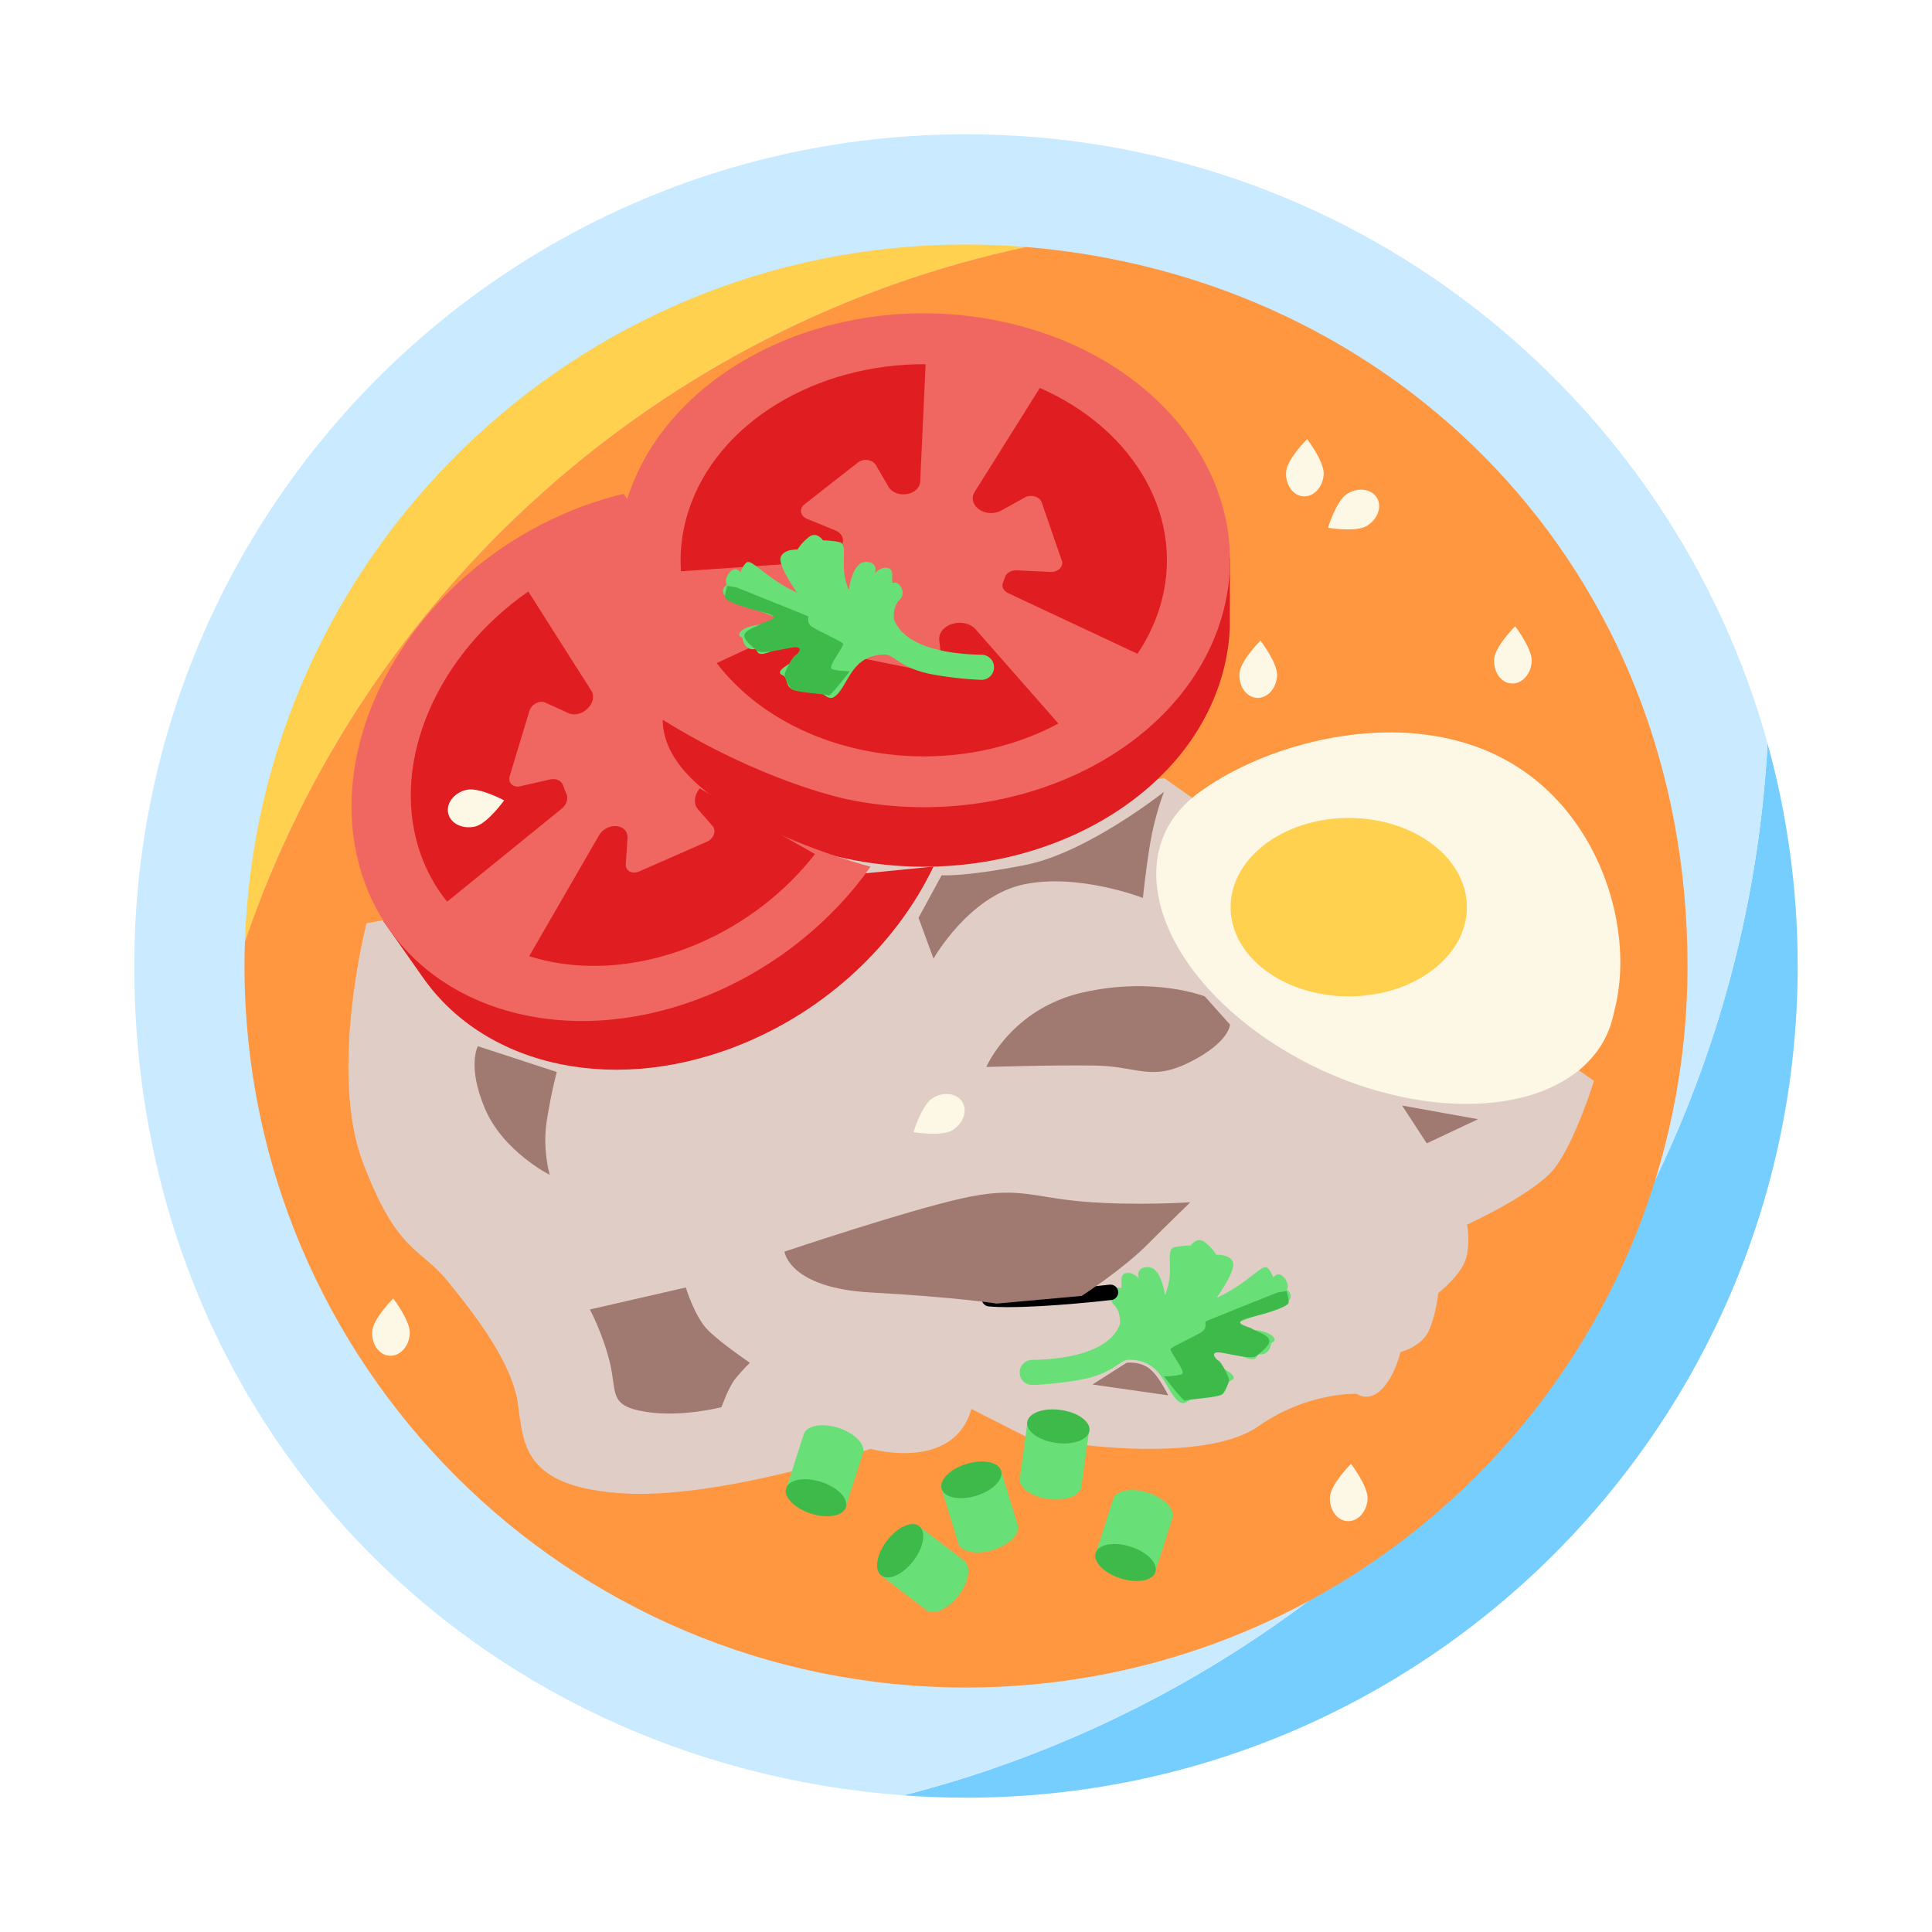
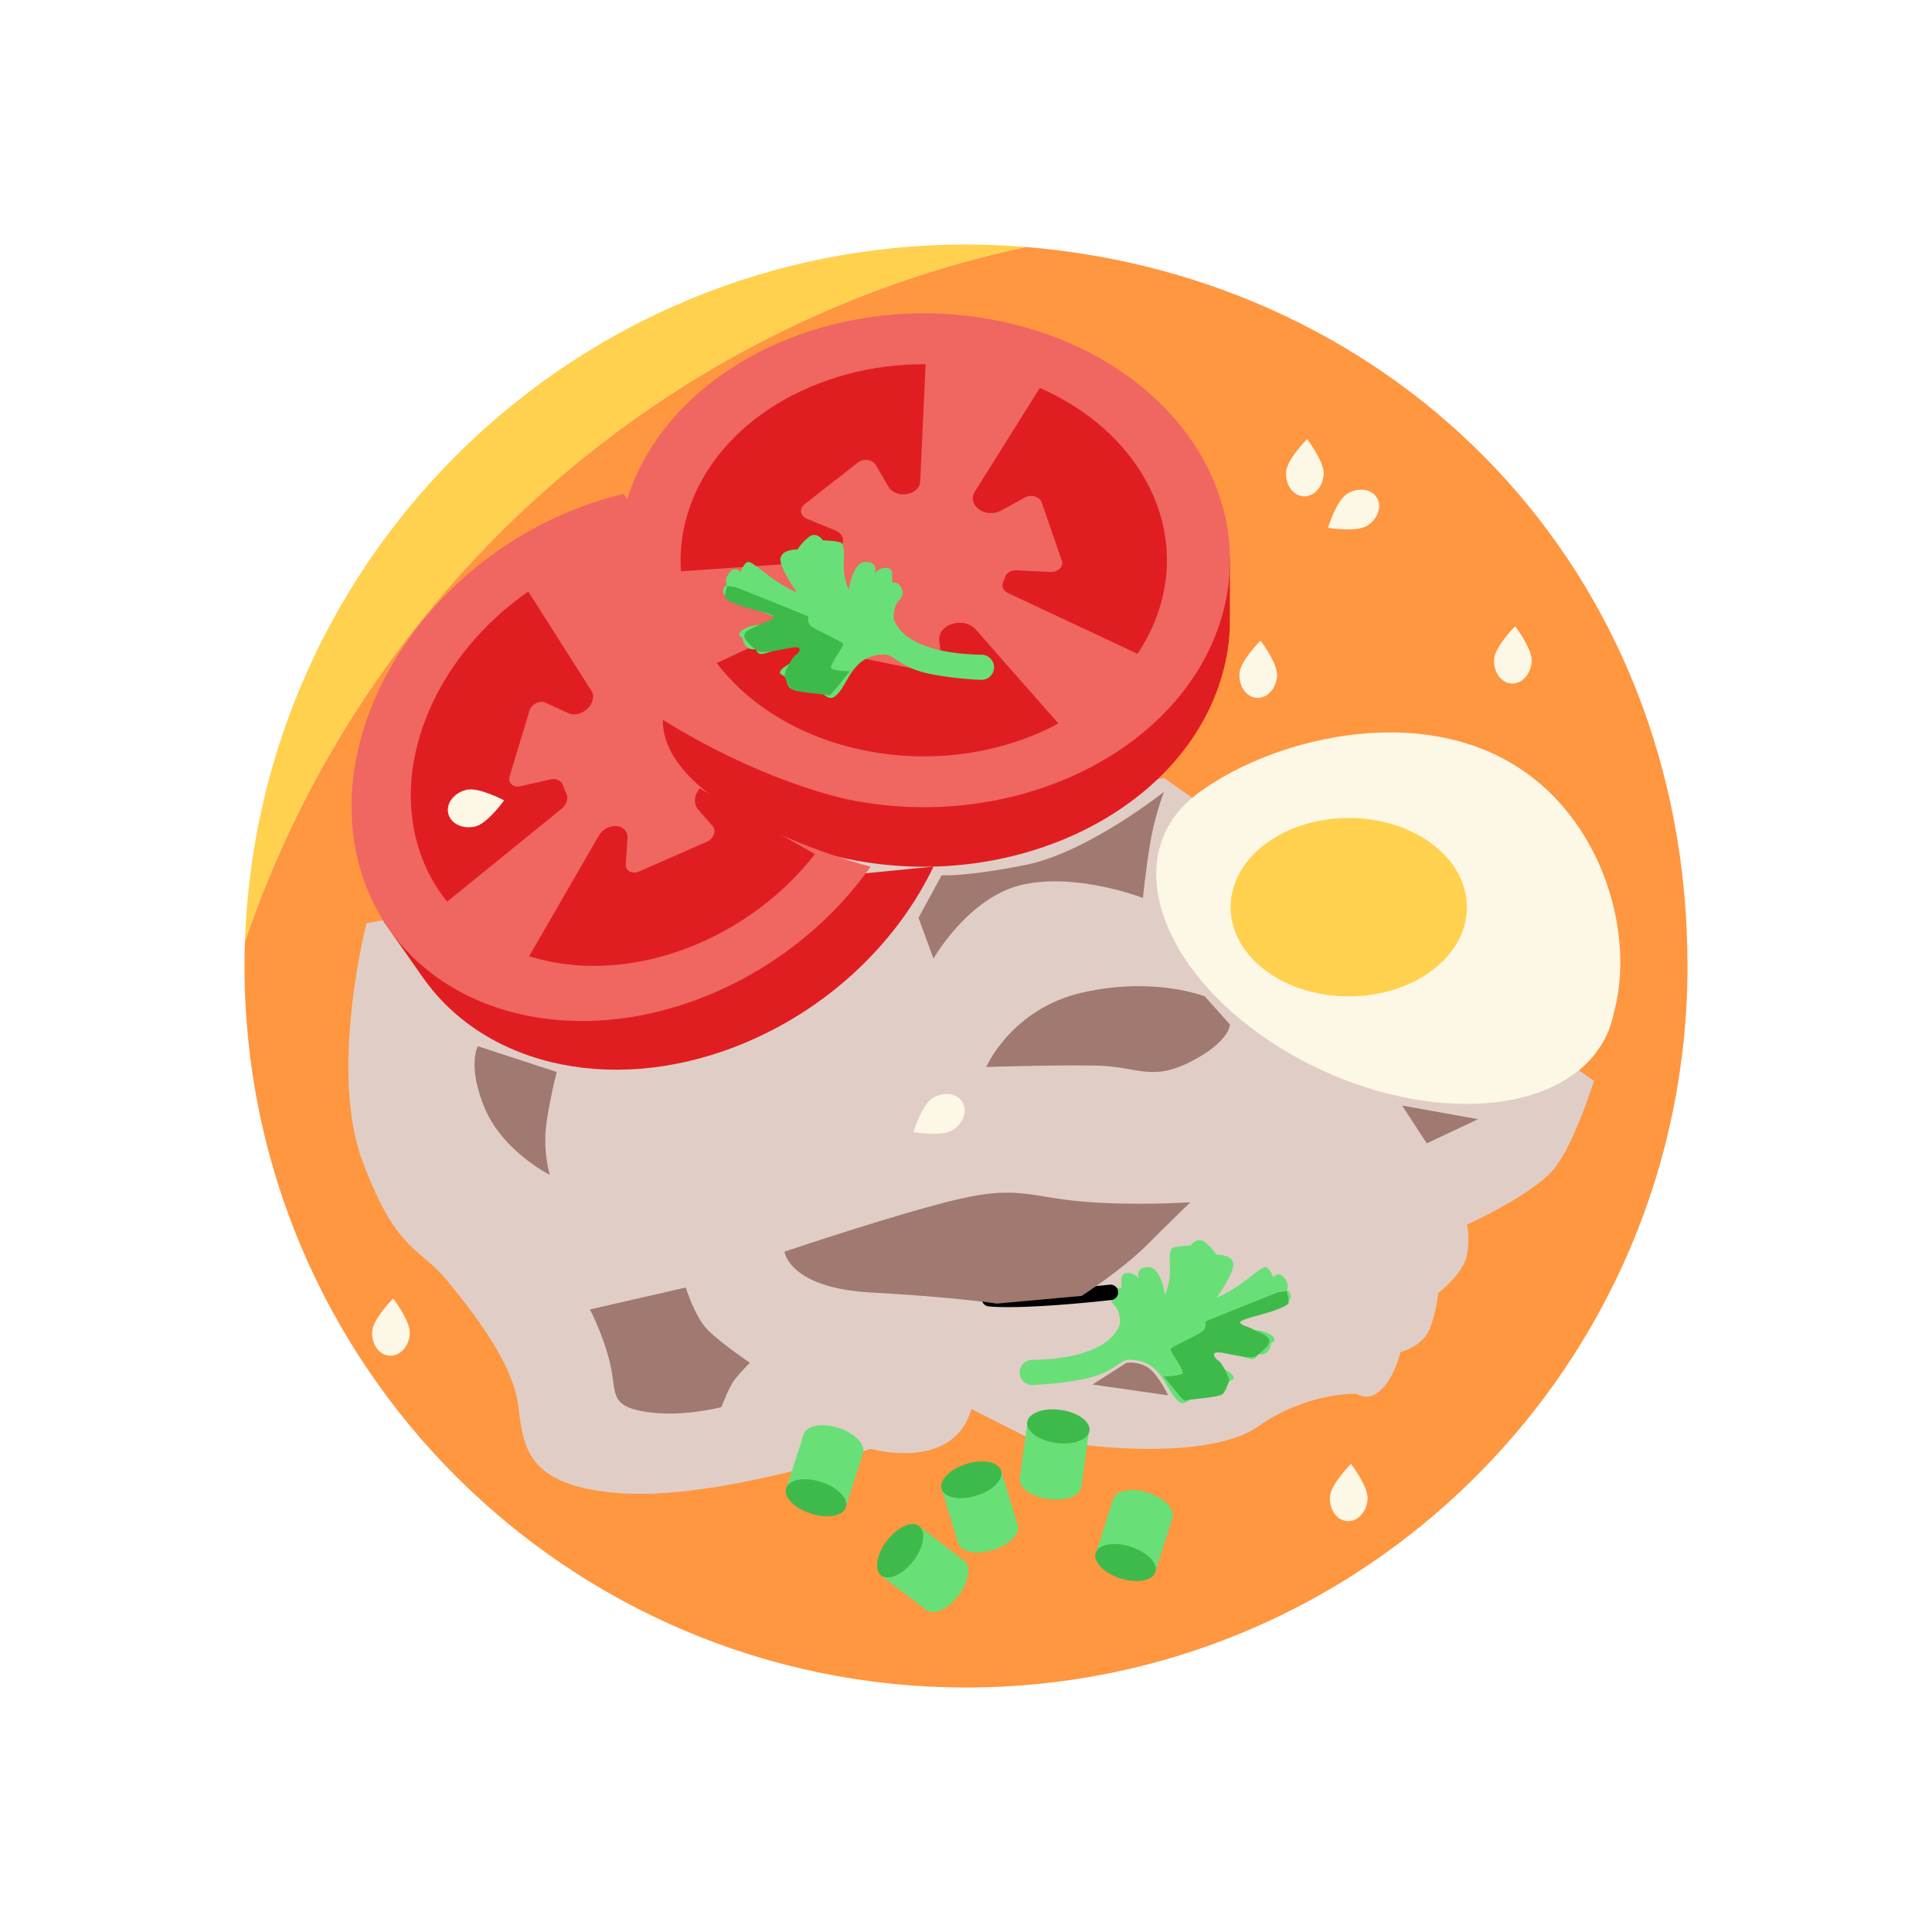
<svg xmlns="http://www.w3.org/2000/svg" t="1795477632221" class="icon" viewBox="0 0 1024 1024" version="1.1" p-id="9610" width="1024" height="1024">
-   <path d="M936.847 394.035c-14.776 269.763-204.698 492.861-458.004 557.548 10.947 0.809 22.006 1.229 33.157 1.229 243.456 0 440.812-197.356 440.812-440.812 0-40.858-5.571-80.415-15.974-117.965z" fill="#76CEFF" p-id="9611" />
-   <path d="M936.847 394.035C885.268 207.862 714.598 71.178 512 71.178c-243.456 0-440.812 197.356-440.812 440.812S250.88 934.615 478.843 951.572c253.297-64.686 443.218-287.785 458.004-557.548z" fill="#CAEAFF" p-id="9612" />
  <path d="M543.846 130.918a385.597 385.597 0 0 0-31.846-1.331c-206.92 0-375.419 164.342-382.177 369.613 62.822-185.252 219.843-327.025 414.024-368.282z" fill="#FFD14F" p-id="9613" />
  <path d="M129.823 499.2c-0.143 4.25-0.236 8.509-0.236 12.8 0 211.2 171.213 382.413 382.413 382.413S894.413 723.2 894.413 512 740.147 147.108 543.846 130.918c-194.181 41.267-351.201 183.03-414.024 368.282z" fill="#FF9640" p-id="9614" />
  <path d="M461.404 767.928s43.909 12.452 53.453-21.135l29.952 15.186 32.451 4.116s63.508 8.233 89.651-10.107c26.132-18.33 52.142-17.234 52.142-17.234s6.41 4.833 13.537-2.673 9.646-19.456 9.646-19.456 11.54-2.775 15.35-11.889c3.809-9.114 4.69-19.395 4.69-19.395s13.414-10.199 15.227-20.091 0-16.138 0-16.138 35.318-16.087 46.182-29.604c10.875-13.517 21.156-46.592 21.156-46.592L616.96 412.344l-422.707 77.005s-20.265 78.438-1.905 126.781 29.891 44.483 45.025 63.048c15.135 18.565 34.028 43.397 37.1 64.635s2.355 43.786 54.067 47.606 132.874-23.491 132.874-23.491z" fill="#E0CEC6" p-id="9615" />
  <path d="M547.031 720.763c12.739-0.143 40.1-2.396 46.469-18.627 0 0 1.024-6.615-3.082-10.578s0.963-9.994 3.195-8.96c2.232 1.024-1.147-6.902 2.97-7.782 4.116-0.881 7.055 2.796 7.055 2.796s-2.355-6.021 4.844-6.021 8.96 14.838 8.96 14.838 2.499-5.437 2.642-11.899-1.024-12.493 2.058-13.373c3.082-0.881 8.96-1.024 8.96-1.024s3.379-4.997 7.496-1.761 6.021 6.615 6.021 6.615 7.639-0.297 8.96 4.26-8.673 18.514-8.673 18.514 5.437-2.058 13.076-7.496c7.639-5.437 11.756-9.841 13.66-8.376s3.236 5.14 3.236 5.14 2.499-3.676 5.734 0.143c3.236 3.82 1.464 6.461 1.464 6.461s3.082 1.915 1.618 4.997-37.612 16.015-37.612 16.015 4.557-0.737 16.456 0c11.899 0.737 14.1 5.294 12.636 6.318l-1.464 1.024s-0.44 7.055-7.199 5.734c-1.464 7.055-10.281-2.355-22.036-1.464-8.387 0.625-13.076 0.881-13.076 0.881s3.379 1.178 12.493 5.734 12.196 7.342 8.52 8.817 0 9.697-10.875 7.342c-10.875-2.355-11.899 9.114-18.074 2.642-6.175-6.461-8.079-20.716-24.832-21.012-5.458-0.092-8.079 7.496-26.45 10.721-10.363 1.823-19.128 2.478-24.801 2.703-3.779 0.154-6.932-2.867-6.932-6.656 0-3.645 2.929-6.615 6.574-6.656zM467.087 835.113l23.9 18.278c3.871 2.959 11.489-0.502 17.019-7.731s6.881-15.493 3.011-18.452l-23.9-18.278M499.087 789.166l8.796 28.774c1.423 4.659 9.636 6.277 18.34 3.615s14.612-8.591 13.189-13.251l-8.796-28.774M448.205 798.884l9.185-28.652c1.485-4.639-4.332-10.65-13.005-13.425-8.673-2.775-16.896-1.27-18.391 3.369l-9.185 28.652M612.25 833.229l9.185-28.652c1.485-4.639-4.332-10.65-13.005-13.425-8.673-2.775-16.896-1.27-18.391 3.369l-9.185 28.652M544.584 753.746l-4.086 29.809c-0.666 4.823 6.113 9.738 15.135 10.967 9.021 1.239 16.865-1.679 17.531-6.502l4.086-29.809" fill="#68E077" p-id="9616" />
  <path d="M559.741 764.766a16.486 8.817 7.8 1 0 2.393-17.47 16.486 8.817 7.8 1 0-2.393 17.47Z" fill="#3EBA4A" p-id="9617" />
  <path d="M534.62 692.828c-3.953 0-7.567-0.123-10.609-0.41-2.253-0.215-3.901-2.212-3.697-4.465s2.222-3.901 4.465-3.697c18.719 1.761 62.894-3.308 63.334-3.359 2.243-0.256 4.28 1.352 4.536 3.594s-1.352 4.28-3.594 4.536c-1.556 0.184-32.942 3.779-54.446 3.779z" p-id="9618" />
  <path d="M703.877 279.736s14.899 2.529 20.664-1.044c5.775-3.574 8.1-10.271 5.192-14.961s-9.933-5.601-15.708-2.028c-5.775 3.574-10.148 18.033-10.148 18.033zM484.178 600.044s14.899 2.529 20.664-1.044 8.1-10.271 5.192-14.961-9.933-5.601-15.708-2.028c-5.775 3.574-10.148 18.033-10.148 18.033zM803.052 331.94s-10.711 10.66-11.151 17.428 3.666 12.554 9.165 12.913 10.332-4.844 10.772-11.612c0.44-6.769-8.786-18.739-8.786-18.739zM668.088 339.548s-10.711 10.66-11.151 17.428c-0.44 6.769 3.666 12.554 9.165 12.913s10.332-4.844 10.772-11.612c0.44-6.769-8.786-18.739-8.786-18.739zM716.052 775.885s-10.711 10.66-11.151 17.428c-0.44 6.769 3.666 12.554 9.165 12.913 5.509 0.358 10.332-4.844 10.772-11.612 0.44-6.769-8.786-18.739-8.786-18.739zM208.415 688.23s-10.711 10.66-11.151 17.428 3.666 12.554 9.165 12.913c5.509 0.358 10.332-4.844 10.772-11.612 0.44-6.769-8.786-18.739-8.786-18.739zM692.797 232.735s-10.711 10.66-11.151 17.428c-0.44 6.769 3.666 12.554 9.165 12.913 5.509 0.358 10.332-4.844 10.772-11.612 0.44-6.769-8.786-18.739-8.786-18.739z" fill="#FDF7E5" p-id="9619" />
  <path d="M821.576 540.631c-2.744 0-5.53-0.901-7.956-2.632-3.205-2.273-5.591-5.765-6.717-9.83-2.12-7.639 3.83-20.521 5.038-23.02a4.099 4.099 0 0 1 5.919-1.649c2.335 1.516 14.06 9.482 16.189 17.121 1.126 4.065 0.881 8.294-0.686 11.889-1.679 3.84-4.772 6.636-8.499 7.67-1.075 0.297-2.171 0.44-3.277 0.44z m-4.209-27.402c-1.812 4.721-3.297 10.168-2.58 12.749 0.614 2.222 1.915 4.178 3.574 5.345 0.819 0.584 2.458 1.485 4.301 0.973 1.833-0.512 2.785-2.13 3.185-3.052 0.809-1.853 0.922-4.198 0.297-6.42-0.717-2.57-4.792-6.482-8.786-9.595z m1.935-4.506z" p-id="9620" />
  <path d="M327.301 291.604v36.905c-0.051 58.276 48.538 111.452 121.754 126.689 86.774 18.063 175.278-24.023 197.673-93.993 3-9.359 4.659-18.739 5.079-28.027l0.113-37.376-324.618-4.198z" fill="#E01E22" p-id="9621" />
  <path d="M224.266 518.246c33.454 47.718 103.782 63.304 172.452 33.679 44.769-19.313 79.503-53.811 98.058-92.621l-291.727 28.744s15.012 21.361 21.207 30.198z" fill="#E01E22" p-id="9622" />
  <path d="M530.166 170.26C443.392 152.197 354.888 194.284 332.493 264.253l-0.092 0.297-1.853-2.806c-10.363 2.458-20.818 5.908-31.232 10.404-81.388 35.103-129.618 120.412-107.725 190.536 21.893 70.134 105.615 98.529 187.003 63.427 34.509-14.879 63.048-38.789 82.821-66.734 0 0-110.152-28.334-110.152-77.885 51.036 31.734 93.194 41.196 97.802 42.158 86.774 18.063 175.278-24.023 197.673-93.993 22.395-69.97-29.788-141.332-116.572-159.396z" fill="#F06661" p-id="9623" />
  <path d="M454.779 245.084l-28.477 22.303c-2.888 2.263-2.161 6.144 1.434 7.608l15.135 6.195c3.072 1.26 4.567 4.076 3.707 6.769 0 0.02 0 0.031-0.01 0.051-0.451 1.413-0.788 2.826-1.024 4.239-0.461 2.765-3.195 4.915-6.646 5.151-23.634 1.638-52.582 3.656-77.978 5.417-0.727-10.445 0.502-21.146 3.912-31.816 15.094-47.155 67.983-78.346 125.768-77.957-0.993 21.524-2.038 44.001-2.877 62.29-0.154 3.215-3.052 5.868-6.963 6.513-0.041 0-0.092 0.01-0.133 0.02-3.932 0.655-7.936-0.85-9.646-3.789l-6.789-11.602c-1.72-2.939-6.502-3.635-9.39-1.372zM453.294 348.17l38.513 7.752c3.901 0.788 7.608-1.761 7.26-4.987l-1.239-11.653c-0.41-3.82 2.488-7.322 6.963-8.632 0.051-0.01 0.102-0.031 0.154-0.041 4.444-1.311 9.411-0.164 12.145 2.949 13.425 15.268 29.583 33.638 43.889 49.92-29.409 15.77-66.693 21.78-103.588 14.1-33.597-6.994-60.672-24.054-77.527-46.141 23.101-10.721 47.36-21.975 67.082-31.13 3.42-1.587 7.69-1.004 10.404 1.311 0.031 0.031 0.061 0.051 0.092 0.082 2.724 2.304 3.215 5.786 1.065 8.458l-8.724 10.854c-2.191 2.724-0.399 6.369 3.502 7.158zM280.627 376.709l-10.476 34.621c-1.065 3.512 1.761 6.267 5.54 5.407l15.944-3.635c3.236-0.737 6.083 0.707 6.922 3.41 0 0.02 0 0.031 0.01 0.051 0.44 1.413 0.973 2.765 1.597 4.055 1.208 2.529 0.205 5.857-2.478 8.028-18.401 14.93-40.929 33.208-60.692 49.254-6.595-8.131-11.745-17.592-15.084-28.283-14.756-47.258 10.598-103.188 58.102-136.09 11.561 18.186 23.634 37.181 33.444 52.623 1.731 2.714 0.87 6.554-1.956 9.329l-0.092 0.092c-2.836 2.806-6.984 3.86-10.066 2.447l-12.227-5.591c-3.092-1.413-7.414 0.768-8.468 4.27zM431.954 452.69c-15.421 19.732-36.506 36.506-61.522 47.299-31.519 13.588-63.468 15.196-89.958 6.81l36.997-64.031c1.884-3.267 5.714-5.243 9.267-4.905 0.041 0 0.082 0 0.123 0.01 3.553 0.328 5.96 2.888 5.734 6.308l-0.901 13.896c-0.225 3.482 3.328 5.448 6.984 3.85l35.973-15.79c3.645-1.597 5.212-5.816 3.072-8.264l-7.711-8.817c-2.529-2.898-2.171-7.424 0.737-11.069 0.031-0.041 0.061-0.082 0.102-0.123M531.671 308.572c0.369-0.87 0.696-1.751 0.993-2.662 0.717-2.243 3.297-3.758 6.164-3.625l17.951 0.86c4.014 0.195 7.076-2.857 5.99-5.99l-10.639-30.843c-1.075-3.123-5.652-4.465-8.97-2.632l-12.483 6.912c-3.615 1.997-8.438 1.761-11.725-0.573l-0.113-0.082c-3.277-2.314-4.188-6.124-2.222-9.257 10.537-16.814 23.286-37.151 34.509-55.06 50.79 22.211 78.356 70.154 63.263 117.299-2.693 8.407-6.595 16.302-11.5 23.613l-68.639-32.205c-2.478-1.157-3.523-3.574-2.591-5.755z" fill="#E01E22" p-id="9624" />
  <path d="M267.192 424.212s-13.312-7.137-19.927-5.591-10.947 7.158-9.687 12.534c1.26 5.376 7.639 8.468 14.244 6.922 6.605-1.546 15.37-13.865 15.37-13.865zM801.413 441.672c56.166 40.192 71.772 96.625 34.857 126.024-36.925 29.409-112.384 20.654-168.561-19.538-56.166-40.192-71.772-96.625-34.857-126.024 36.925-29.409 112.384-20.654 168.561 19.538z" fill="#FDF7E5" p-id="9625" />
  <path d="M808.991 409.672c-56.166-40.192-139.213-16.937-176.138 12.472L836.27 567.706c36.925-29.409 28.897-117.832-27.279-158.034z" fill="#FDF7E5" p-id="9626" />
  <path d="M757.944 446.505c25.098 17.961 26.163 47.882 2.365 66.836-23.798 18.954-63.427 19.753-88.525 1.792-25.098-17.961-26.163-47.882-2.365-66.836 23.798-18.954 63.427-19.753 88.525-1.792z" fill="#FFD14F" p-id="9627" />
  <path d="M467.099 835.034a8.817 16.486 37.41 1 0 20.031-26.191 8.817 16.486 37.41 1 0-20.031 26.191Z" fill="#3EBA4A" p-id="9628" />
  <path d="M499.097 789.153a8.817 16.486 73 1 0 31.532-9.64 8.817 16.486 73 1 0-31.532 9.64Z" fill="#3EBA4A" p-id="9629" />
  <path d="M429.814 802.227a16.486 8.817 17.77 1 0 5.382-16.792 16.486 8.817 17.77 1 0-5.382 16.792Z" fill="#3EBA4A" p-id="9630" />
  <path d="M593.865 836.561a16.486 8.817 17.77 1 0 5.382-16.792 16.486 8.817 17.77 1 0-5.382 16.792Z" fill="#3EBA4A" p-id="9631" />
  <path d="M677.243 684.984s-37.827 15.043-38.267 15.483 1.178 3.379-2.202 5.591-15.575 7.66-16.312 8.899 8.233 12.114 6.021 13.281-9.554 1.321-9.554 1.321 10.435 13.578 11.162 12.81 18.616-1.526 20.029-3.645 3.328-5.898 3.328-7.311-3.963-9.349-5.437-10.086-5.919-5.734 2.109-4.26c8.028 1.464 15.964 3.523 18.319 1.321s7.342-5.734 6.175-8.52-7.496-4.403-8.96-5.581-13.22-3.082-0.44-6.175c12.78-3.082 19.098-6.021 19.692-7.342s-1.024-6.461-1.024-6.461l-4.639 0.676z" fill="#3EBA4A" p-id="9632" />
  <path d="M520.284 347.013c-12.739-0.143-40.1-2.396-46.469-18.627 0 0-1.024-6.615 3.082-10.578s-0.963-9.994-3.195-8.96 1.147-6.902-2.97-7.782c-4.116-0.881-7.055 2.796-7.055 2.796s2.355-6.021-4.844-6.021-8.96 14.838-8.96 14.838-2.499-5.437-2.642-11.899 1.024-12.493-2.058-13.373-8.96-1.024-8.96-1.024-3.379-4.997-7.496-1.761-6.021 6.615-6.021 6.615-7.639-0.297-8.96 4.26 8.673 18.514 8.673 18.514-5.437-2.058-13.076-7.496-11.756-9.841-13.66-8.376-3.236 5.14-3.236 5.14-2.499-3.676-5.734 0.143-1.464 6.461-1.464 6.461-3.082 1.915-1.618 4.997 37.612 16.015 37.612 16.015-4.557-0.737-16.456 0c-11.899 0.737-14.1 5.294-12.636 6.318l1.464 1.024s0.44 7.055 7.199 5.734c1.464 7.055 10.281-2.355 22.036-1.464 8.387 0.625 13.076 0.881 13.076 0.881s-3.379 1.178-12.493 5.734c-9.114 4.557-12.196 7.342-8.52 8.817s0 9.697 10.875 7.342c10.875-2.355 11.899 9.114 18.074 2.642 6.175-6.461 8.079-20.716 24.832-21.012 5.458-0.092 8.079 7.496 26.45 10.721 10.363 1.823 19.128 2.478 24.801 2.703 3.779 0.154 6.932-2.867 6.932-6.656 0-3.645-2.929-6.615-6.574-6.656z" fill="#68E077" p-id="9633" />
  <path d="M390.072 311.235s37.827 15.043 38.267 15.483-1.178 3.379 2.202 5.591c3.379 2.202 15.575 7.66 16.312 8.899s-8.233 12.114-6.021 13.281 9.554 1.321 9.554 1.321-10.435 13.578-11.162 12.81-18.616-1.526-20.029-3.645-3.328-5.898-3.328-7.311 3.963-9.349 5.437-10.086 5.919-5.734-2.109-4.26-15.964 3.523-18.319 1.321-7.342-5.734-6.175-8.52 7.496-4.403 8.96-5.581 13.22-3.082 0.44-6.175c-12.78-3.082-19.098-6.021-19.692-7.342s1.024-6.461 1.024-6.461l4.639 0.676z" fill="#3EBA4A" p-id="9634" />
  <path d="M638.536 528.097s-26.737-10.639-64.645-2.068-51.128 39.485-51.128 39.485 35.973-1.126 58.102-0.737 29.174 8.612 50.043-1.966c20.859-10.578 21.023-19.753 21.023-19.753l-13.384-14.961zM630.897 637.235s-29.676 1.966-57.006-0.379-34.376-8.417-64.645-1.567c-30.269 6.851-93.471 28.109-93.471 28.109s2.376 19.292 45.875 21.647 66.703 5.878 66.703 5.878l44.964-4.065s21.453-13.865 34.376-26.788c12.933-12.933 23.214-22.835 23.214-22.835zM312.658 694.057s6.81 12.605 10.609 28.242c3.799 15.636-0.911 22.692 18.483 25.917 19.395 3.236 40.643-2.406 40.643-2.406s3.912-10.844 7.342-15.084 7.721-8.428 7.721-8.428-15.155-10.22-22.211-17.275-11.756-22.63-11.756-22.63l-50.842 11.663zM253.276 554.506s-5.857 10.639 3.84 33.27 34.253 34.908 34.253 34.908-3.942-13.251-1.618-28.344c2.335-15.084 5.366-26.163 5.366-26.163l-41.841-13.67zM486.83 486.431l7.946 21.647s18.739-33.147 47.749-39.311c29.01-6.175 63.252 7.168 63.252 7.168s1.352-13.926 3.83-28.908 7.332-27.331 7.332-27.331-40.694 32.328-73.605 38.789-44.237 5.407-44.237 5.407l-12.257 22.548zM743.148 585.974l13.066 20.019 27.197-12.8-40.264-7.219zM597.105 722.299l-18.074 11.52 40.11 5.734s-5.14-10.875-10.435-14.541-11.612-2.703-11.612-2.703z" fill="#A07970" p-id="9635" />
</svg>
